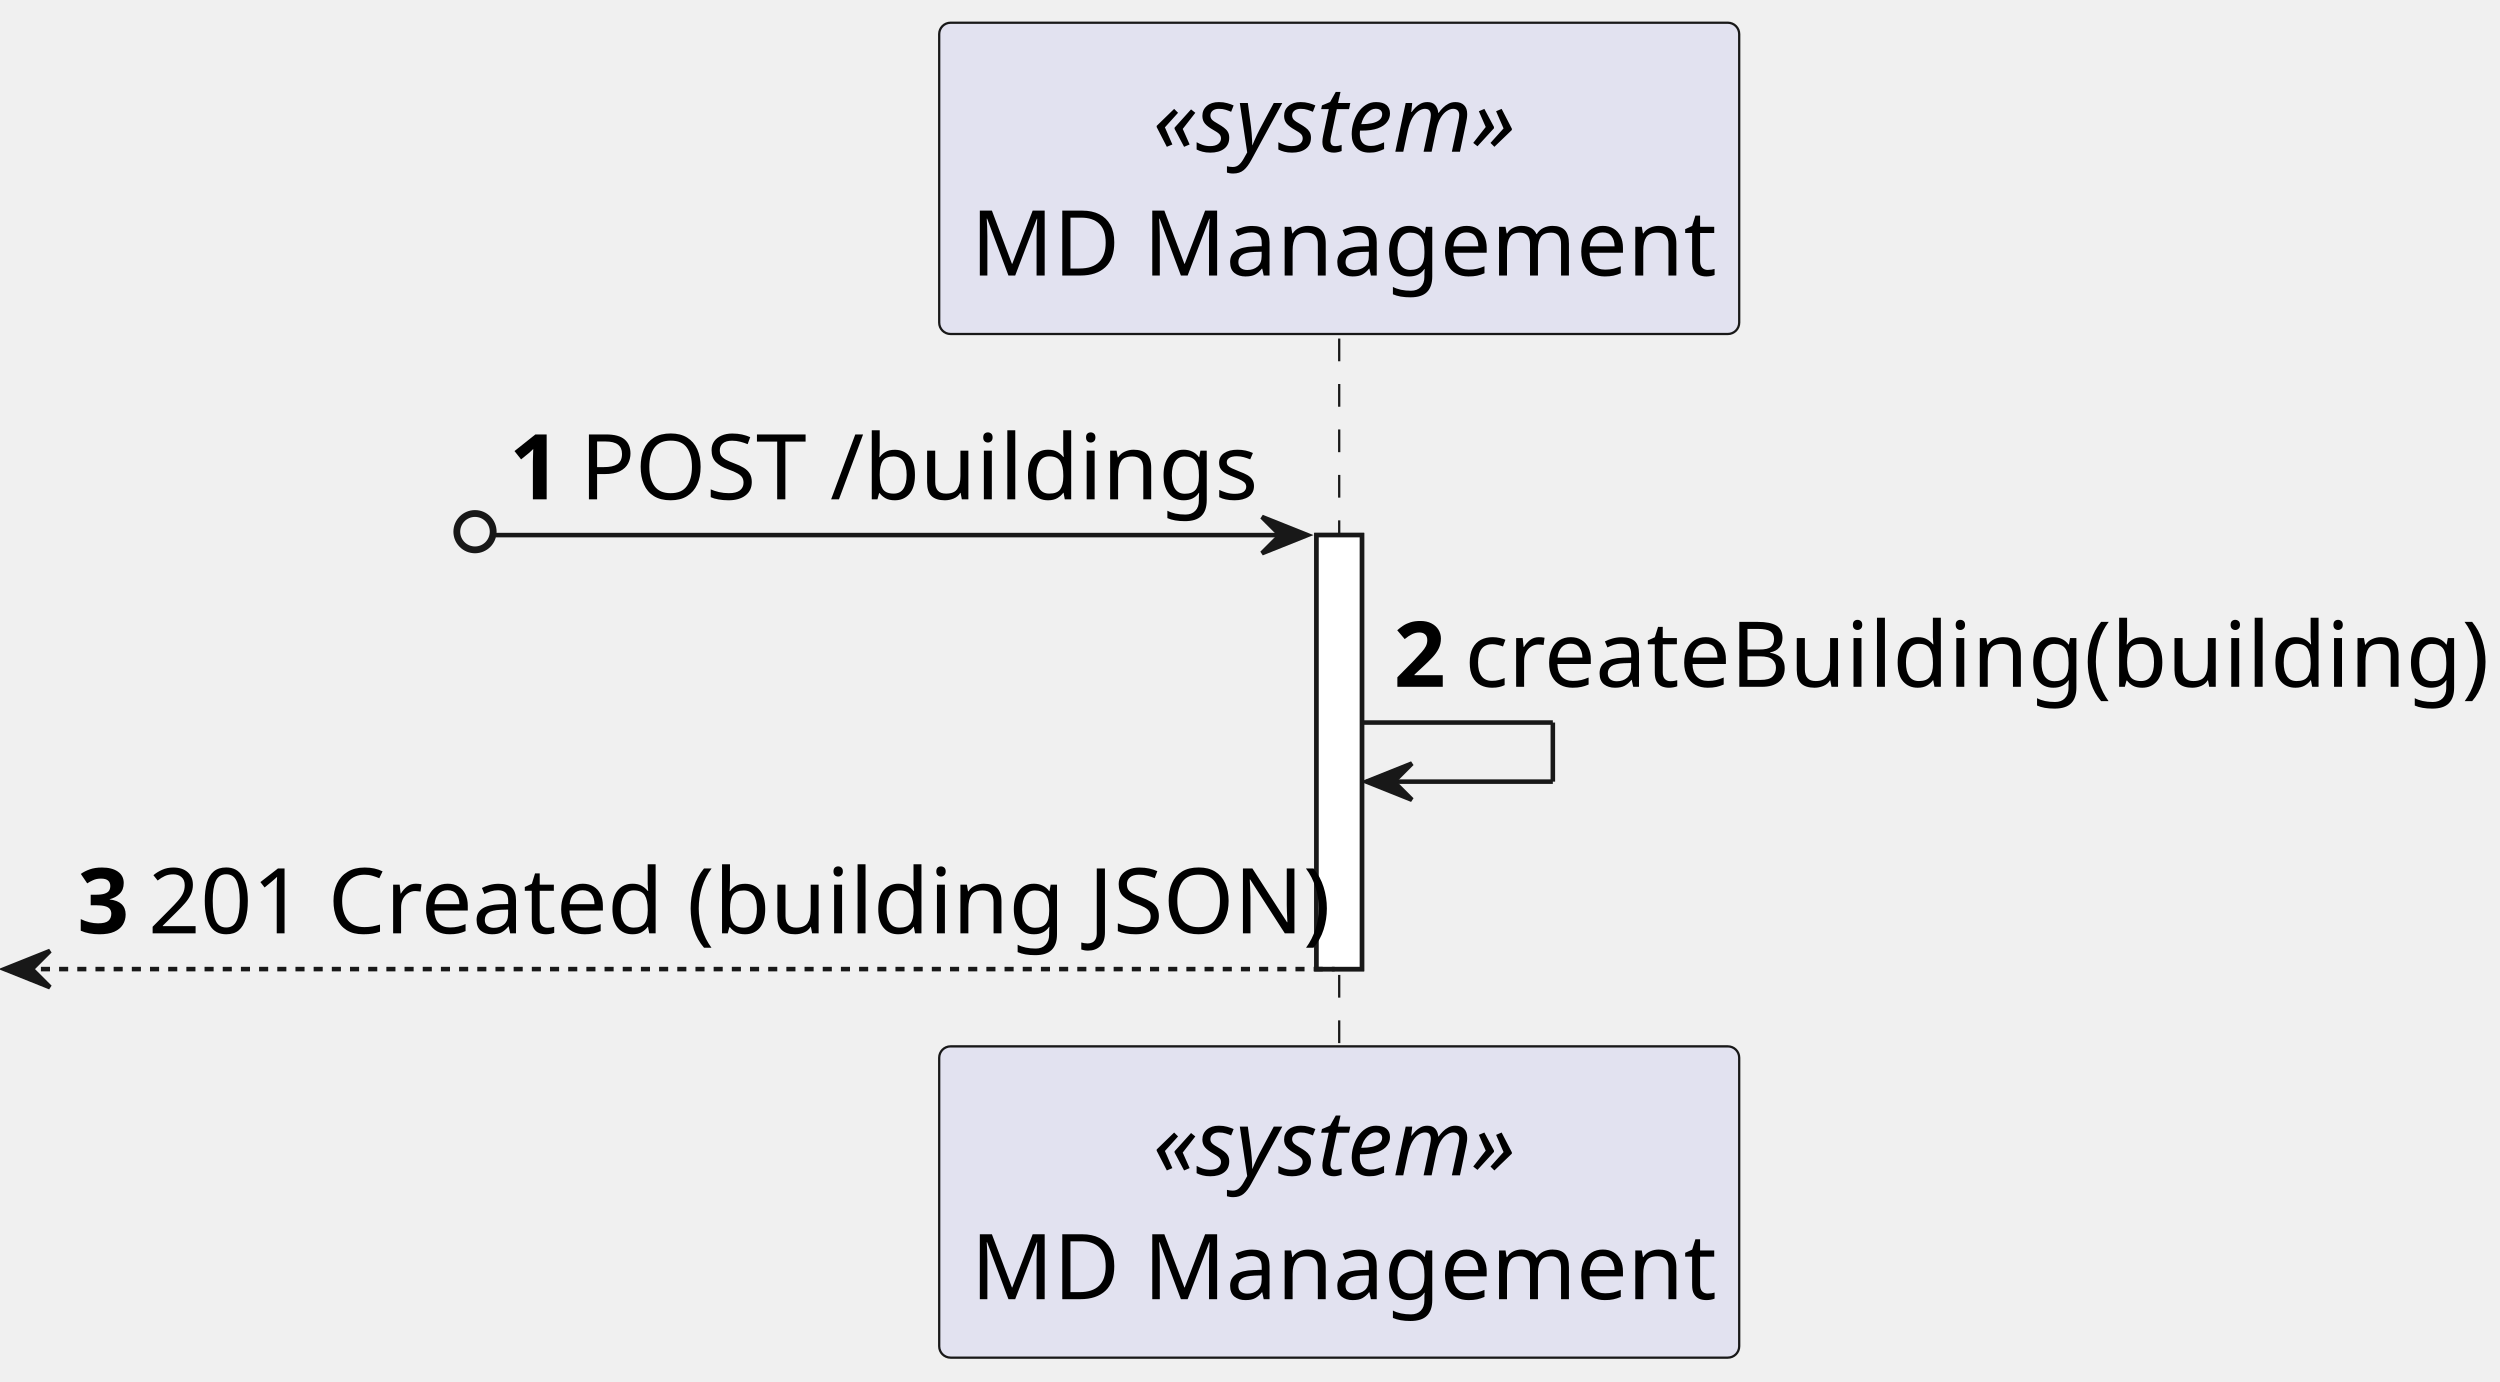
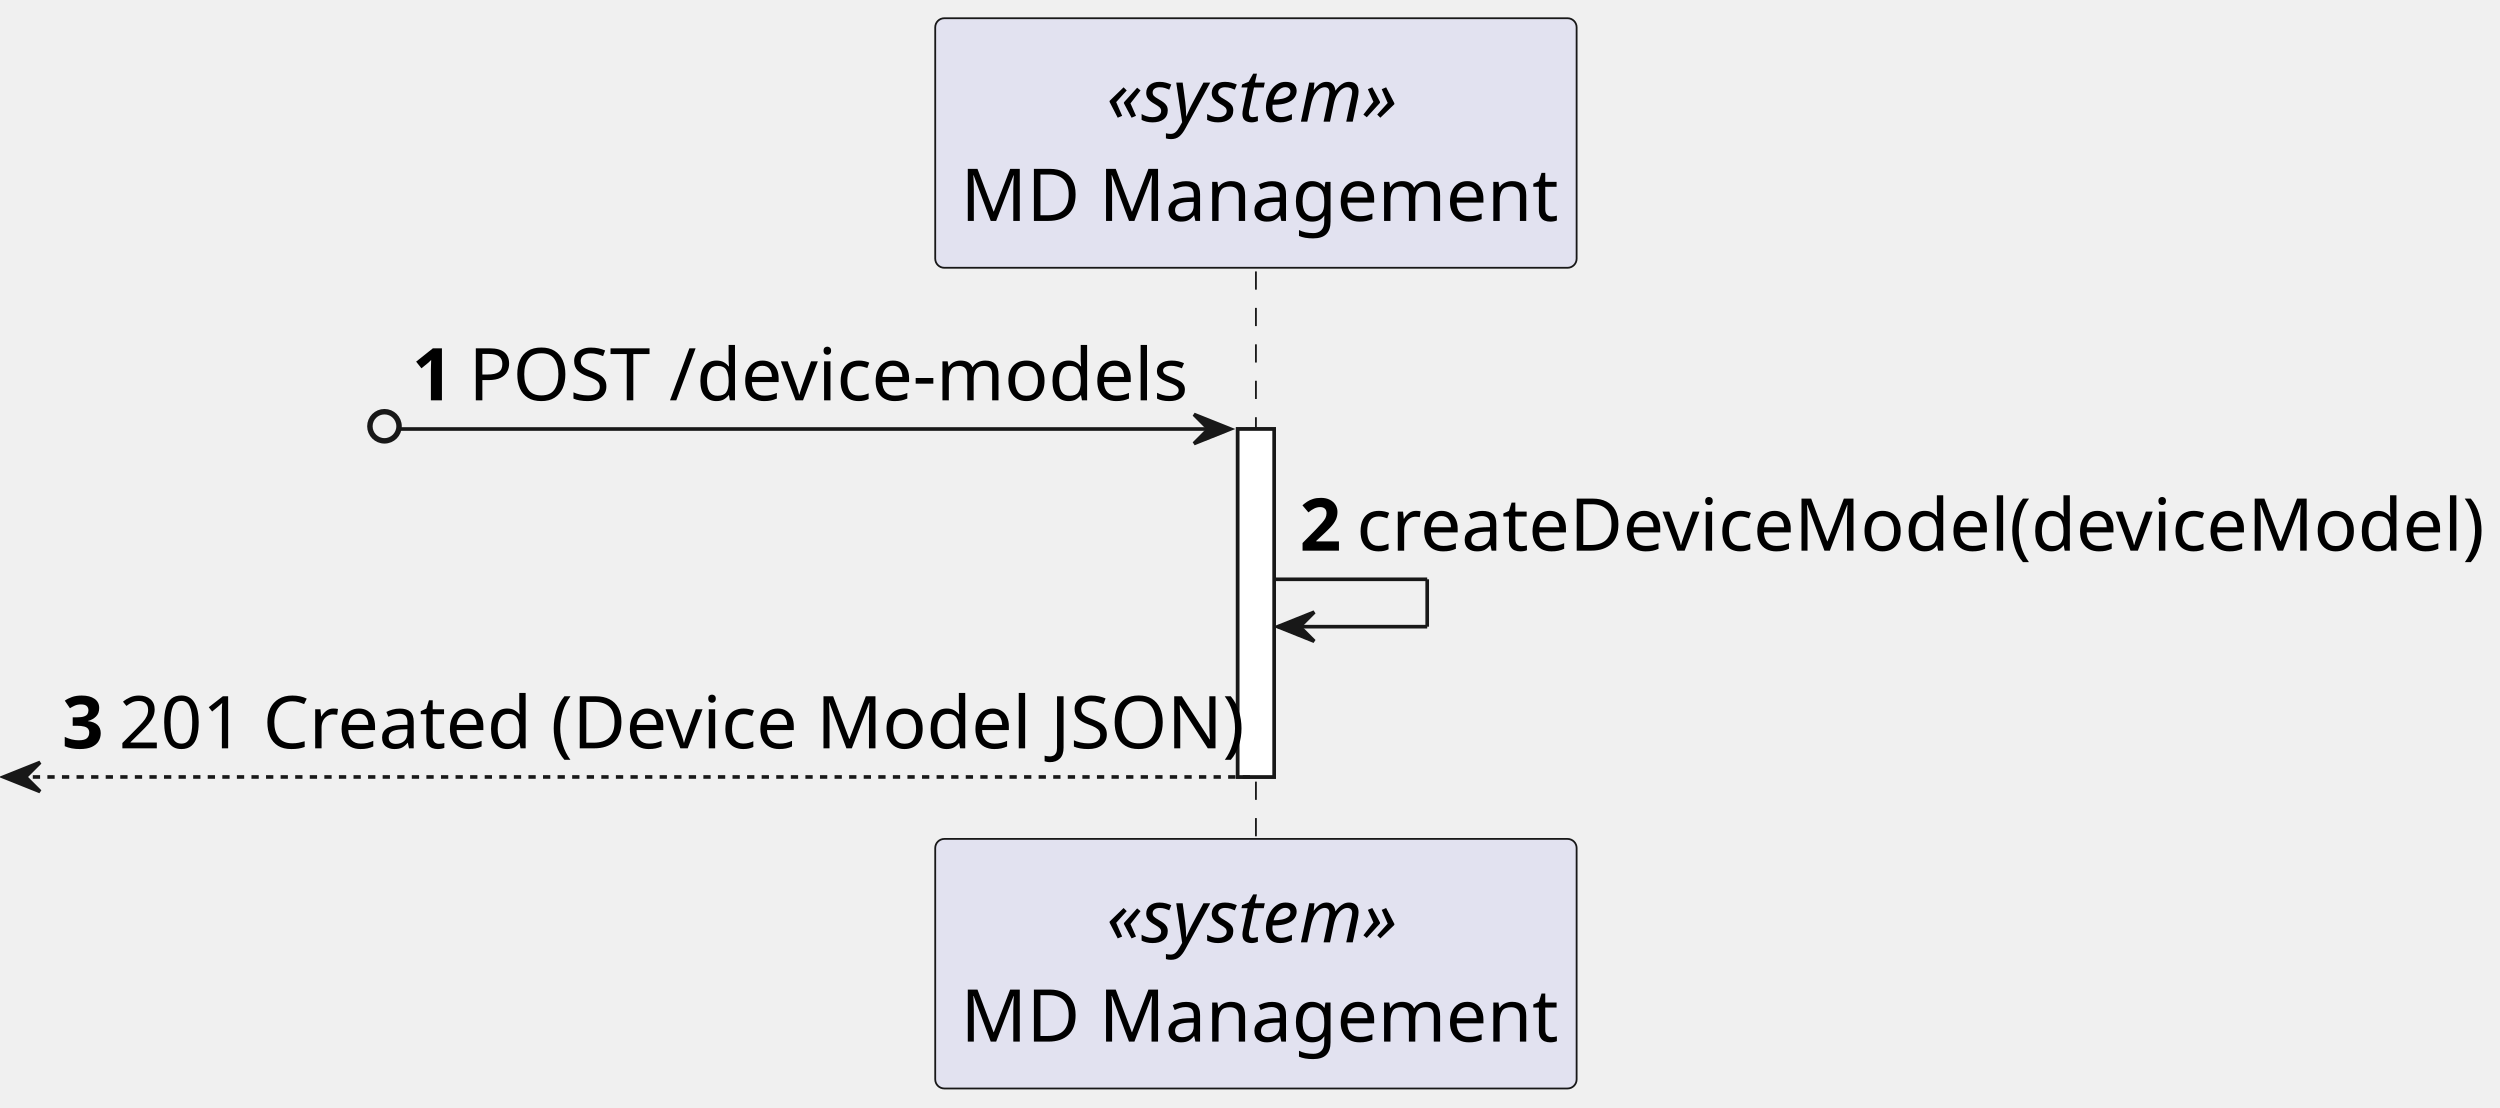
- <svg xmlns="http://www.w3.org/2000/svg" contentStyleType="text/css" height="304px" preserveAspectRatio="none" style="width:550px;height:304px;background:#FFFFFF;" version="1.1" viewBox="0 0 550 304" width="550px" zoomAndPan="magnify">
+ <svg xmlns="http://www.w3.org/2000/svg" contentStyleType="text/css" height="304px" preserveAspectRatio="none" style="width:686px;height:304px;background:#FFFFFF;" version="1.1" viewBox="0 0 686 304" width="686px" zoomAndPan="magnify">
  <defs />
  <g>
-     <rect fill="#FFFFFF" height="95.48" style="stroke:#181818;stroke-width:1.0;" width="10" x="289.625" y="117.72" />
-     <line style="stroke:#181818;stroke-width:0.5;stroke-dasharray:5.0,5.0;" x1="294.625" x2="294.625" y1="74.48" y2="231.2" />
-     <rect fill="#E2E2F0" height="68.48" rx="2.5" ry="2.5" style="stroke:#181818;stroke-width:0.5;" width="176" x="206.625" y="5" />
-     <text fill="#000000" font-family="sans-serif" font-size="20" font-style="italic" lengthAdjust="spacing" textLength="82" x="253.625" y="33.38">«system»</text>
-     <text fill="#000000" font-family="sans-serif" font-size="20" lengthAdjust="spacing" textLength="162" x="213.625" y="60.62">MD Management</text>
-     <rect fill="#E2E2F0" height="68.48" rx="2.5" ry="2.5" style="stroke:#181818;stroke-width:0.5;" width="176" x="206.625" y="230.2" />
-     <text fill="#000000" font-family="sans-serif" font-size="20" font-style="italic" lengthAdjust="spacing" textLength="82" x="253.625" y="258.58">«system»</text>
-     <text fill="#000000" font-family="sans-serif" font-size="20" lengthAdjust="spacing" textLength="162" x="213.625" y="285.82">MD Management</text>
-     <rect fill="#FFFFFF" height="95.48" style="stroke:#181818;stroke-width:1.0;" width="10" x="289.625" y="117.72" />
-     <ellipse cx="104.5" cy="116.97" fill="none" rx="4" ry="4" style="stroke:#181818;stroke-width:1.5;" />
-     <polygon fill="#181818" points="277.625,113.72,287.625,117.72,277.625,121.72,281.625,117.72" style="stroke:#181818;stroke-width:1.0;" />
-     <line style="stroke:#181818;stroke-width:1.0;" x1="109" x2="283.625" y1="117.72" y2="117.72" />
-     <text fill="#000000" font-family="sans-serif" font-size="20" font-weight="bold" lengthAdjust="spacing" textLength="11.625" x="112" y="109.86">1</text>
-     <text fill="#000000" font-family="sans-serif" font-size="20" lengthAdjust="spacing" textLength="147" x="127.625" y="109.86">POST /buildings</text>
-     <line style="stroke:#181818;stroke-width:1.0;" x1="299.625" x2="341.625" y1="158.96" y2="158.96" />
-     <line style="stroke:#181818;stroke-width:1.0;" x1="341.625" x2="341.625" y1="158.96" y2="171.96" />
-     <line style="stroke:#181818;stroke-width:1.0;" x1="300.625" x2="341.625" y1="171.96" y2="171.96" />
-     <polygon fill="#181818" points="310.625,167.96,300.625,171.96,310.625,175.96,306.625,171.96" style="stroke:#181818;stroke-width:1.0;" />
-     <text fill="#000000" font-family="sans-serif" font-size="20" font-weight="bold" lengthAdjust="spacing" textLength="11.625" x="306.625" y="151.1">2</text>
-     <text fill="#000000" font-family="sans-serif" font-size="20" lengthAdjust="spacing" textLength="221" x="322.25" y="151.1">createBuilding(building)</text>
+     <rect fill="#FFFFFF" height="95.48" style="stroke:#181818;stroke-width:1.0;" width="10" x="339.625" y="117.72" />
+     <line style="stroke:#181818;stroke-width:0.5;stroke-dasharray:5.0,5.0;" x1="344.625" x2="344.625" y1="74.48" y2="231.2" />
+     <rect fill="#E2E2F0" height="68.48" rx="2.5" ry="2.5" style="stroke:#181818;stroke-width:0.5;" width="176" x="256.625" y="5" />
+     <text fill="#000000" font-family="sans-serif" font-size="20" font-style="italic" lengthAdjust="spacing" textLength="82" x="303.625" y="33.38">«system»</text>
+     <text fill="#000000" font-family="sans-serif" font-size="20" lengthAdjust="spacing" textLength="162" x="263.625" y="60.62">MD Management</text>
+     <rect fill="#E2E2F0" height="68.48" rx="2.5" ry="2.5" style="stroke:#181818;stroke-width:0.5;" width="176" x="256.625" y="230.2" />
+     <text fill="#000000" font-family="sans-serif" font-size="20" font-style="italic" lengthAdjust="spacing" textLength="82" x="303.625" y="258.58">«system»</text>
+     <text fill="#000000" font-family="sans-serif" font-size="20" lengthAdjust="spacing" textLength="162" x="263.625" y="285.82">MD Management</text>
+     <rect fill="#FFFFFF" height="95.48" style="stroke:#181818;stroke-width:1.0;" width="10" x="339.625" y="117.72" />
+     <ellipse cx="105.5" cy="116.97" fill="none" rx="4" ry="4" style="stroke:#181818;stroke-width:1.5;" />
+     <polygon fill="#181818" points="327.625,113.72,337.625,117.72,327.625,121.72,331.625,117.72" style="stroke:#181818;stroke-width:1.0;" />
+     <line style="stroke:#181818;stroke-width:1.0;" x1="110" x2="333.625" y1="117.72" y2="117.72" />
+     <text fill="#000000" font-family="sans-serif" font-size="20" font-weight="bold" lengthAdjust="spacing" textLength="11.625" x="113" y="109.86">1</text>
+     <text fill="#000000" font-family="sans-serif" font-size="20" lengthAdjust="spacing" textLength="196" x="128.625" y="109.86">POST /device-models</text>
+     <line style="stroke:#181818;stroke-width:1.0;" x1="349.625" x2="391.625" y1="158.96" y2="158.96" />
+     <line style="stroke:#181818;stroke-width:1.0;" x1="391.625" x2="391.625" y1="158.96" y2="171.96" />
+     <line style="stroke:#181818;stroke-width:1.0;" x1="350.625" x2="391.625" y1="171.96" y2="171.96" />
+     <polygon fill="#181818" points="360.625,167.96,350.625,171.96,360.625,175.96,356.625,171.96" style="stroke:#181818;stroke-width:1.0;" />
+     <text fill="#000000" font-family="sans-serif" font-size="20" font-weight="bold" lengthAdjust="spacing" textLength="11.625" x="356.625" y="151.1">2</text>
+     <text fill="#000000" font-family="sans-serif" font-size="20" lengthAdjust="spacing" textLength="307" x="372.25" y="151.1">createDeviceModel(deviceModel)</text>
    <polygon fill="#181818" points="11,209.2,1,213.2,11,217.2,7,213.2" style="stroke:#181818;stroke-width:1.0;" />
-     <line style="stroke:#181818;stroke-width:1.0;stroke-dasharray:2.0,2.0;" x1="5" x2="293.625" y1="213.2" y2="213.2" />
+     <line style="stroke:#181818;stroke-width:1.0;stroke-dasharray:2.0,2.0;" x1="5" x2="343.625" y1="213.2" y2="213.2" />
    <text fill="#000000" font-family="sans-serif" font-size="20" font-weight="bold" lengthAdjust="spacing" textLength="11.625" x="17" y="205.34">3</text>
-     <text fill="#000000" font-family="sans-serif" font-size="20" lengthAdjust="spacing" textLength="255" x="32.625" y="205.34">201 Created (building JSON)</text>
+     <text fill="#000000" font-family="sans-serif" font-size="20" lengthAdjust="spacing" textLength="305" x="32.625" y="205.34">201 Created (Device Model JSON)</text>
  </g>
</svg>
